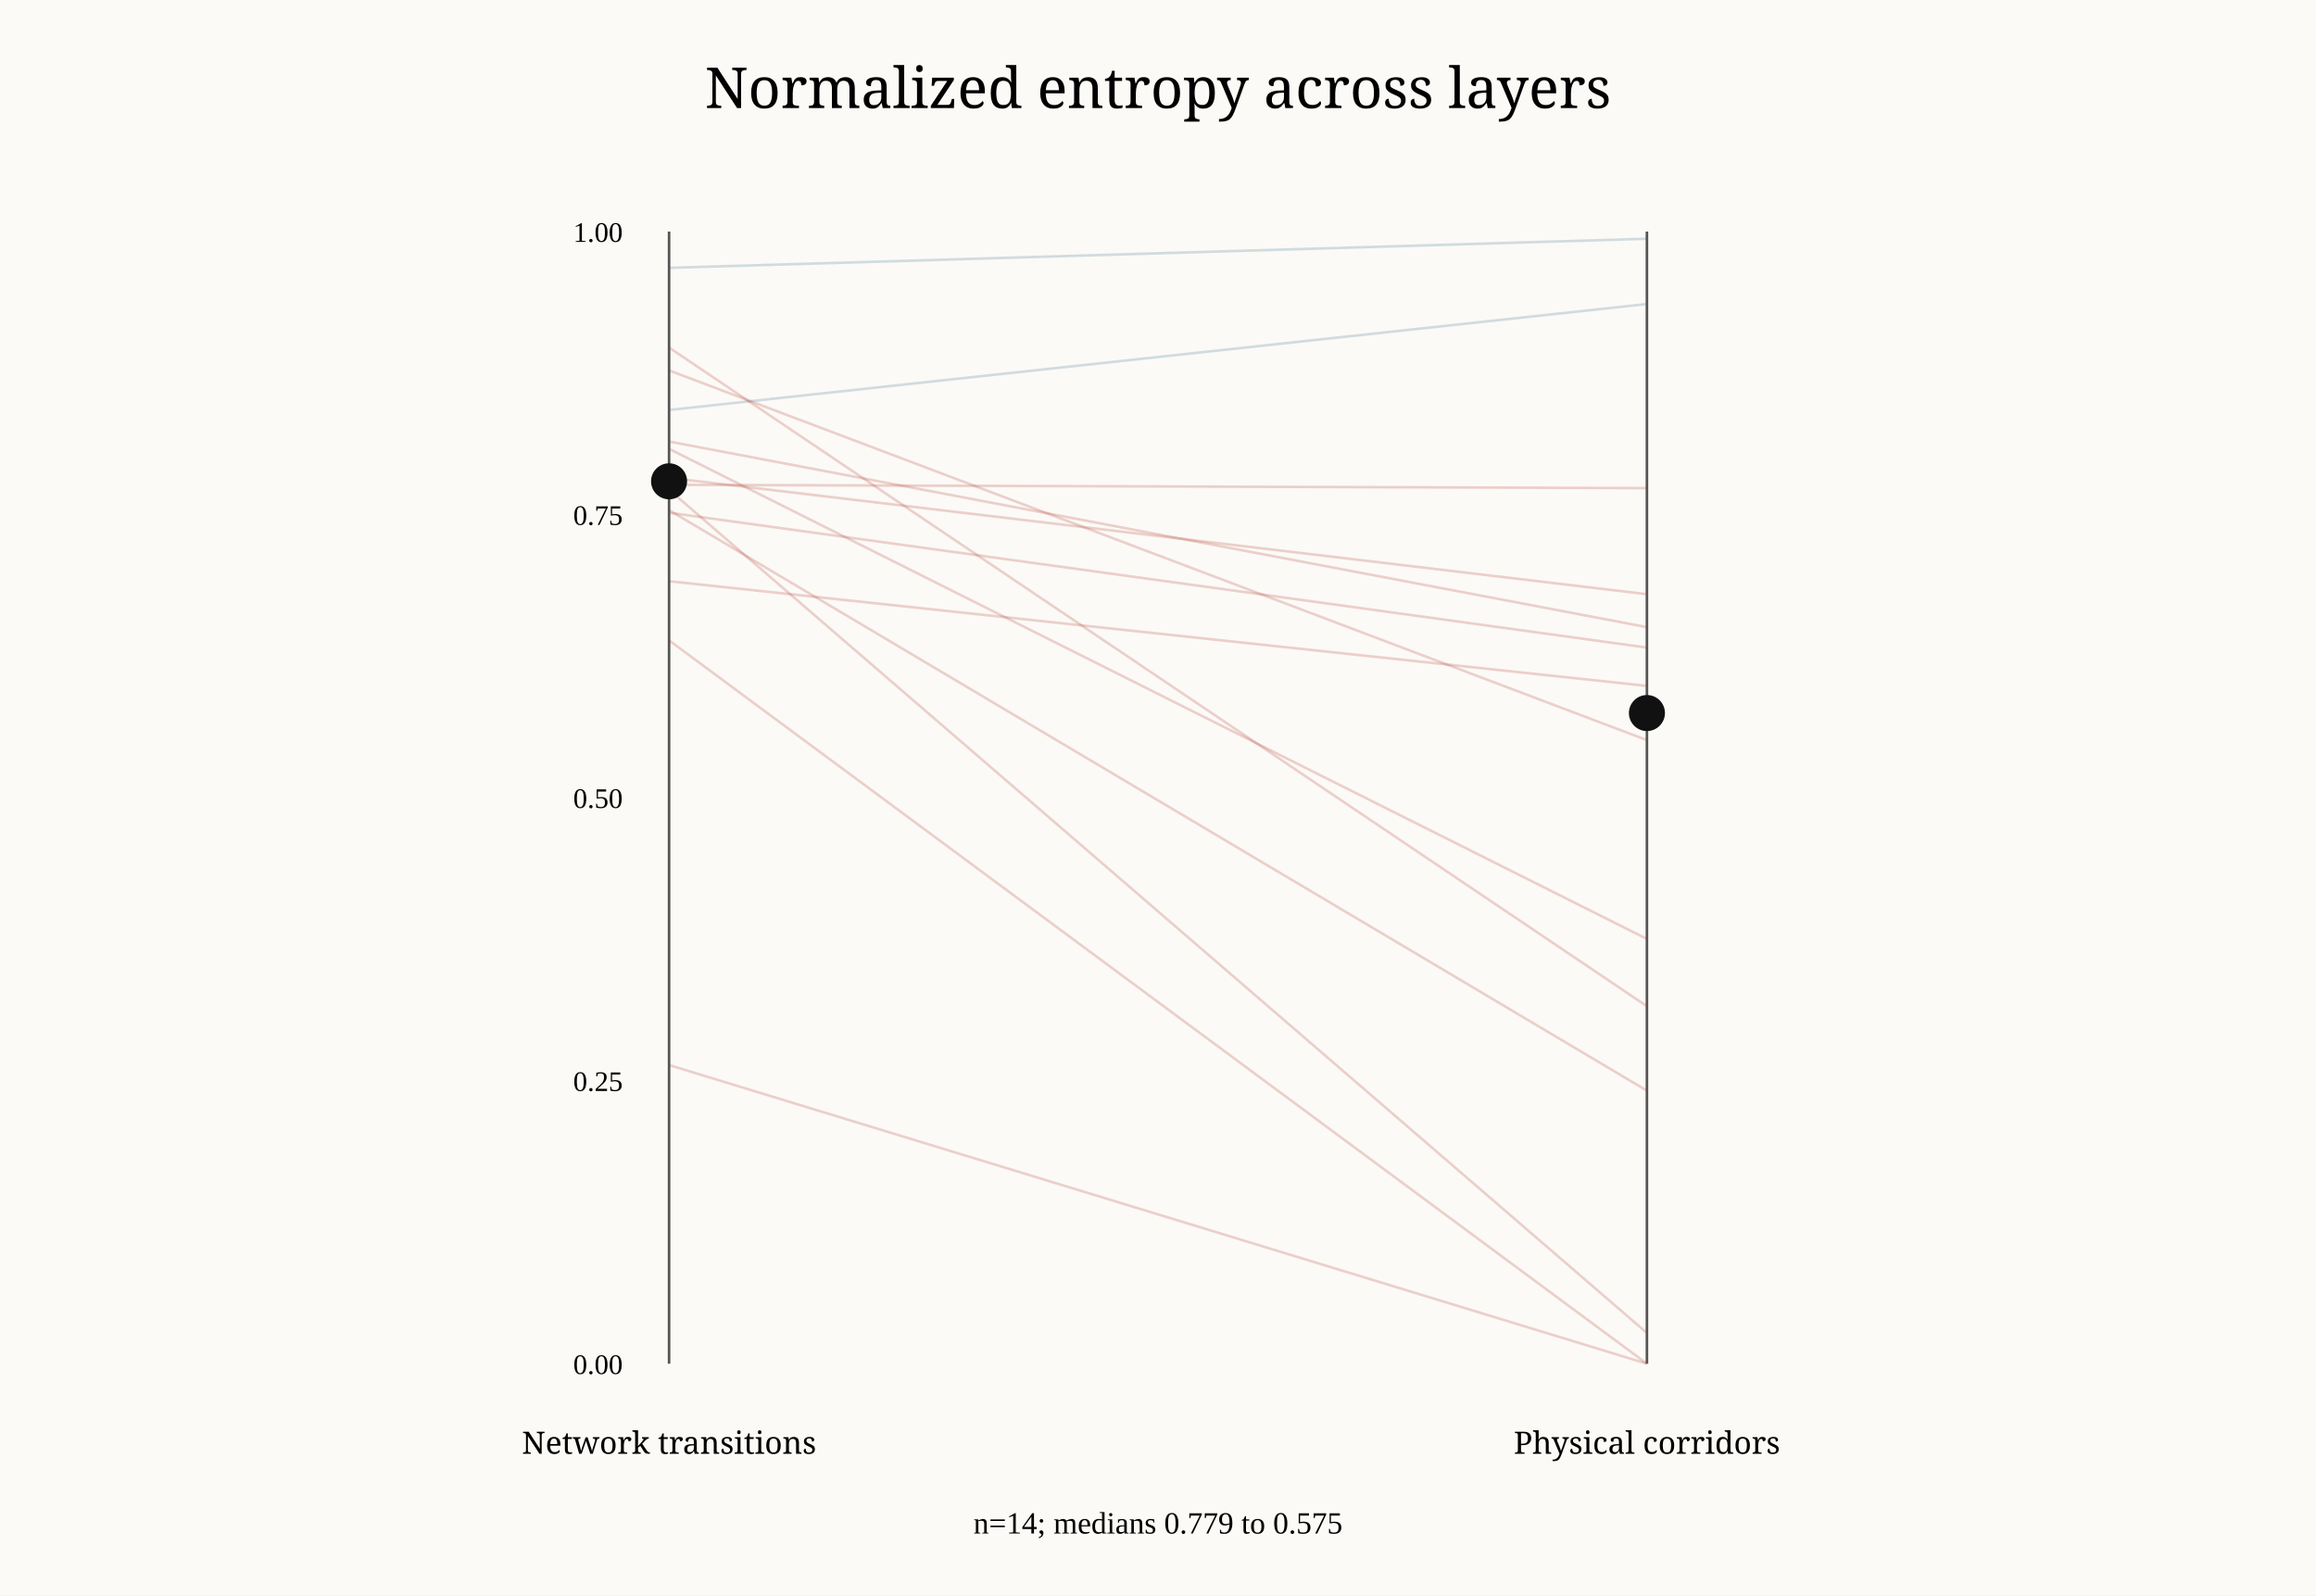
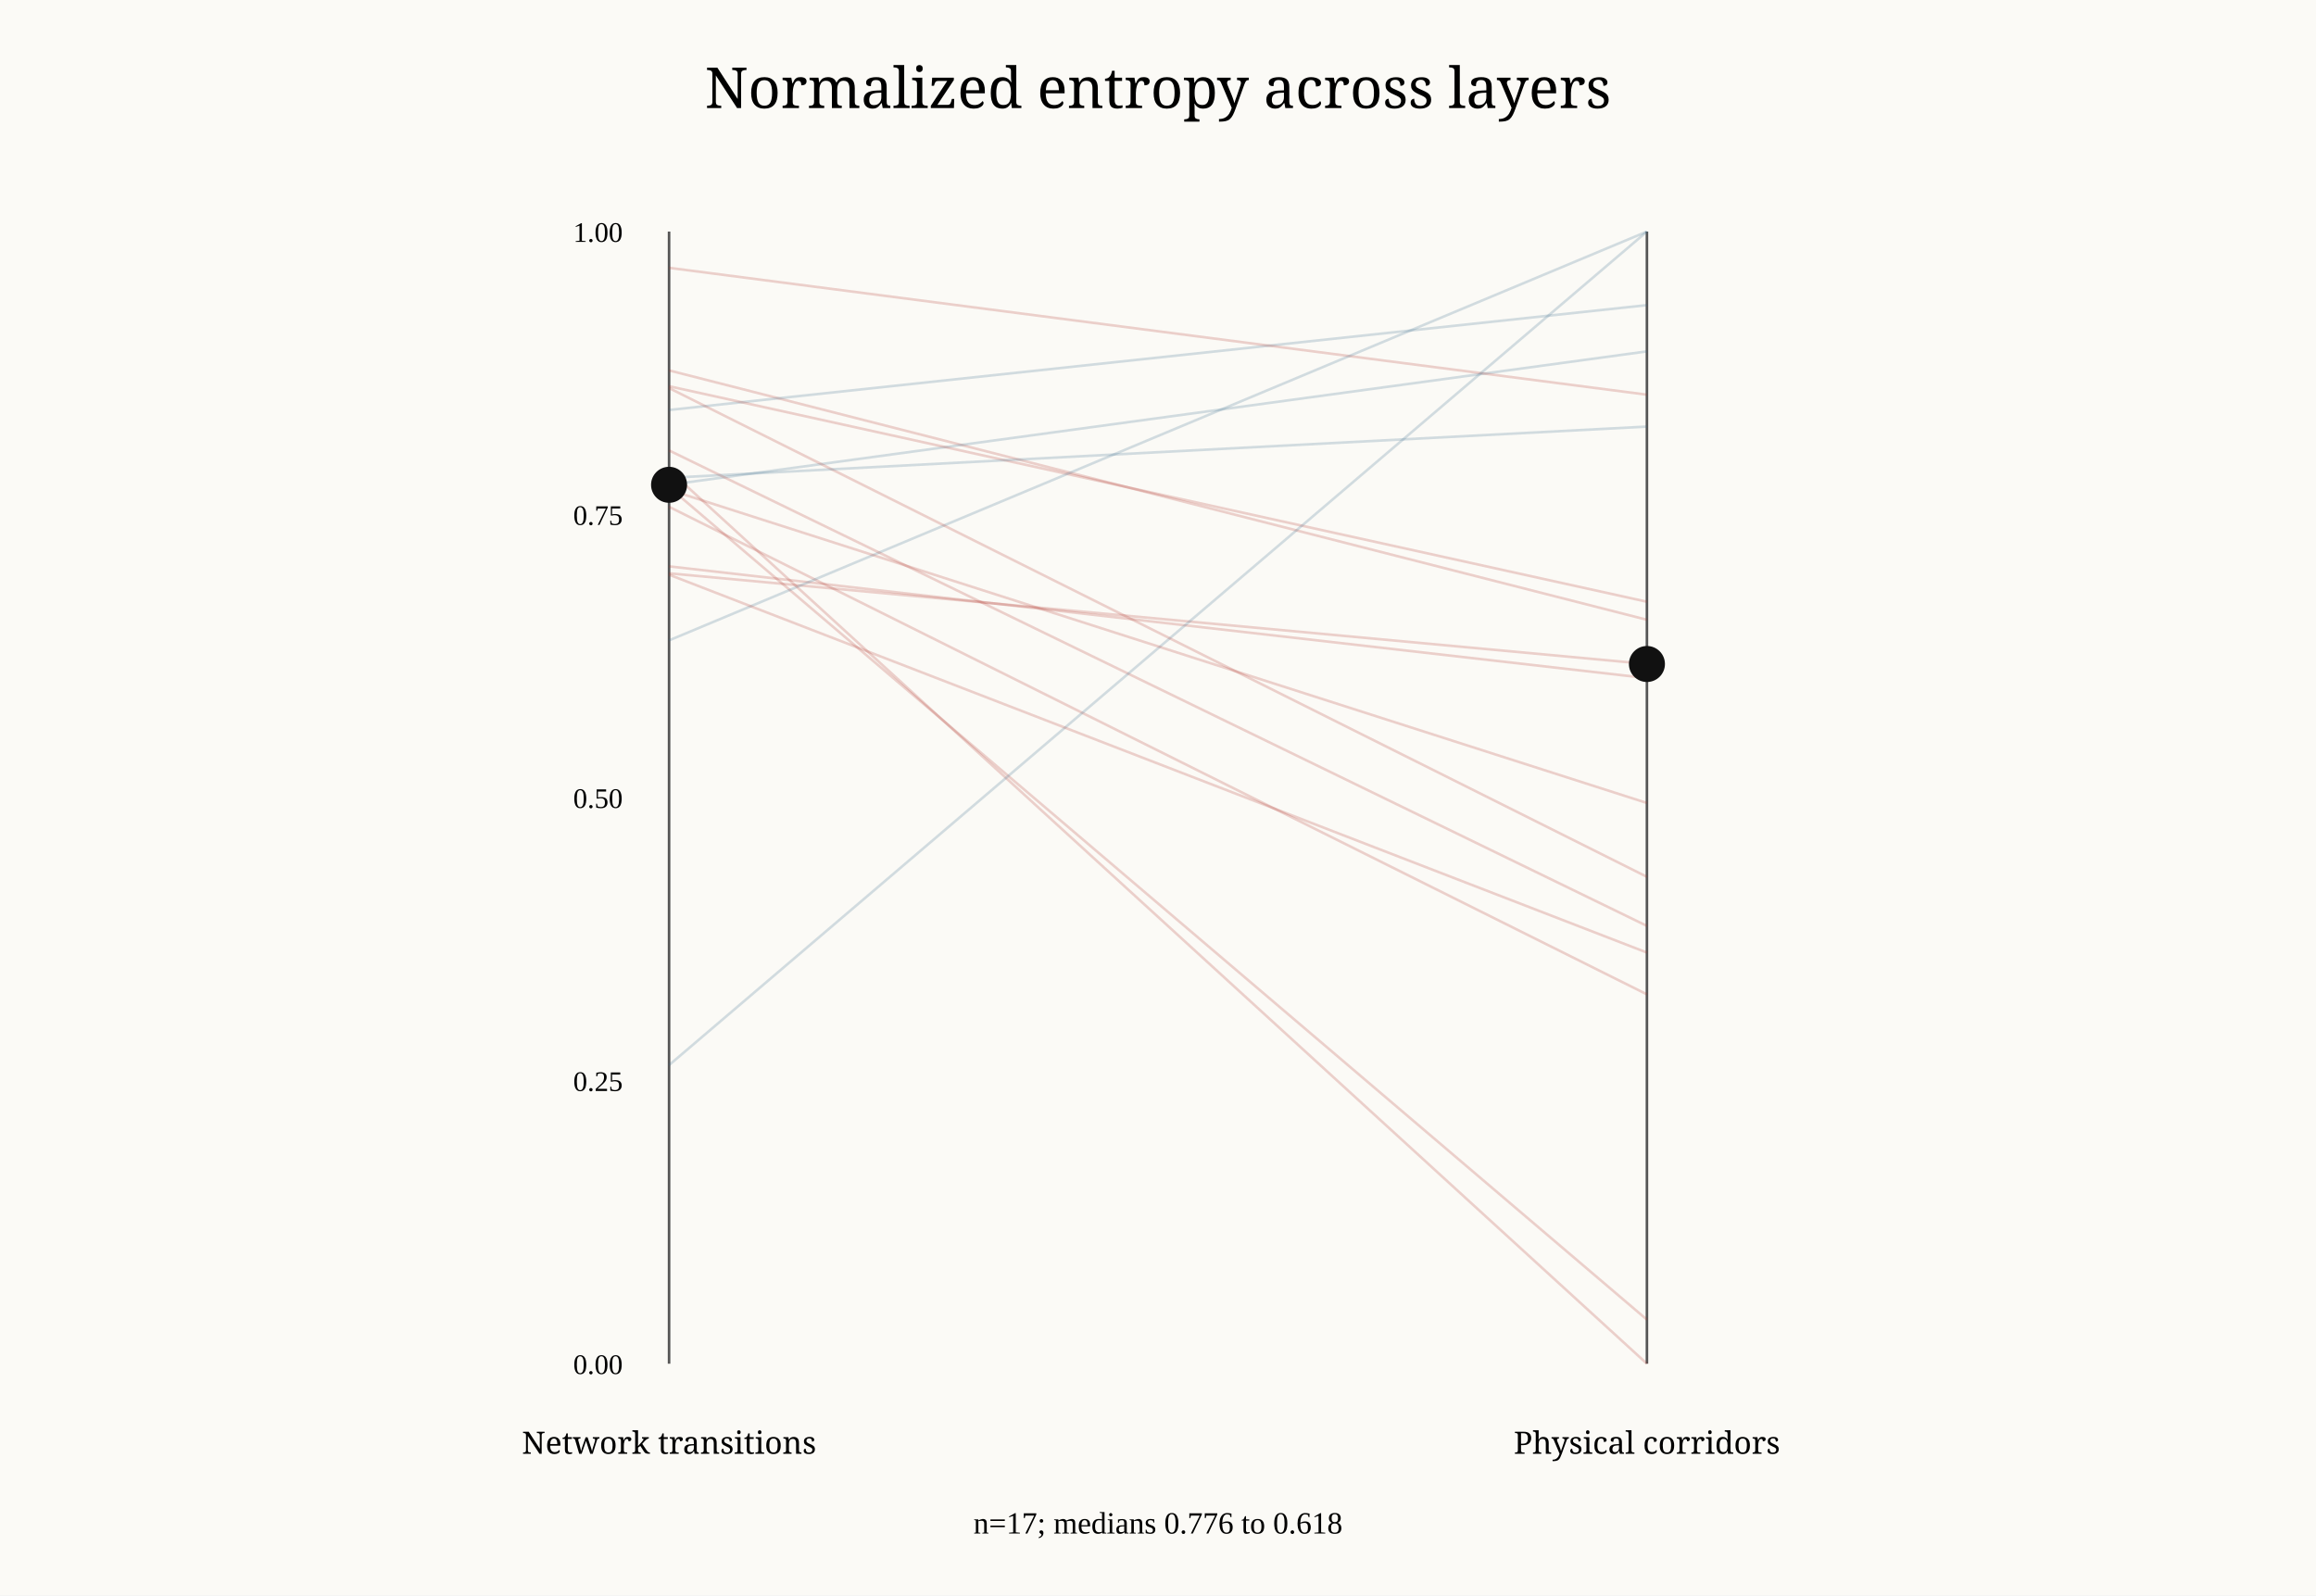
<svg xmlns="http://www.w3.org/2000/svg" width="900" height="620" viewBox="0 0 900 620">
  <rect width="100%" height="100%" fill="white" />
  <rect width="100%" height="100%" fill="#fbfaf6" />
  <text x="450" y="42" text-anchor="middle" font-size="22" font-family="Georgia">Normalized entropy across layers</text>
  <line x1="260" y1="90" x2="260" y2="530" stroke="#555" />
  <line x1="640" y1="90" x2="640" y2="530" stroke="#555" />
  <text x="260" y="565" text-anchor="middle" font-family="Georgia">Network transitions</text>
  <text x="640" y="565" text-anchor="middle" font-family="Georgia">Physical corridors</text>
  <text x="242" y="534.0" text-anchor="end" font-size="11">0.00</text>
  <text x="242" y="424.0" text-anchor="end" font-size="11">0.25</text>
  <text x="242" y="314.0" text-anchor="end" font-size="11">0.50</text>
  <text x="242" y="204.0" text-anchor="end" font-size="11">0.75</text>
  <text x="242" y="94.0" text-anchor="end" font-size="11">1.00</text>
-   <line x1="260" y1="198.27" x2="640" y2="423.88" stroke="#b23a2f" stroke-opacity="0.22" />
-   <line x1="260" y1="143.96" x2="640" y2="287.65" stroke="#b23a2f" stroke-opacity="0.22" />
-   <line x1="260" y1="188.42" x2="640" y2="189.70" stroke="#b23a2f" stroke-opacity="0.22" />
-   <line x1="260" y1="159.34" x2="640" y2="118.15" stroke="#3d6f8e" stroke-opacity="0.22" />
-   <line x1="260" y1="171.60" x2="640" y2="243.74" stroke="#b23a2f" stroke-opacity="0.22" />
-   <line x1="260" y1="225.89" x2="640" y2="266.58" stroke="#b23a2f" stroke-opacity="0.22" />
-   <line x1="260" y1="104.09" x2="640" y2="92.79" stroke="#3d6f8e" stroke-opacity="0.22" />
-   <line x1="260" y1="248.88" x2="640" y2="530.00" stroke="#b23a2f" stroke-opacity="0.22" />
-   <line x1="260" y1="174.45" x2="640" y2="364.92" stroke="#b23a2f" stroke-opacity="0.22" />
-   <line x1="260" y1="413.94" x2="640" y2="530.00" stroke="#b23a2f" stroke-opacity="0.22" />
-   <line x1="260" y1="135.08" x2="640" y2="391.07" stroke="#b23a2f" stroke-opacity="0.22" />
-   <line x1="260" y1="190.35" x2="640" y2="518.06" stroke="#b23a2f" stroke-opacity="0.22" />
-   <line x1="260" y1="199.27" x2="640" y2="251.69" stroke="#b23a2f" stroke-opacity="0.22" />
-   <line x1="260" y1="185.70" x2="640" y2="230.94" stroke="#b23a2f" stroke-opacity="0.22" />
-   <circle cx="260" cy="187.06" r="7" fill="#111" />
-   <circle cx="640" cy="277.12" r="7" fill="#111" />
-   <text x="450" y="596" text-anchor="middle" font-size="12">n=14; medians 0.779 to 0.575</text>
+   <line x1="260" y1="196.97" x2="640" y2="386.46" stroke="#b23a2f" stroke-opacity="0.22" />
+   <line x1="260" y1="189.36" x2="640" y2="512.88" stroke="#b23a2f" stroke-opacity="0.22" />
+   <line x1="260" y1="143.96" x2="640" y2="240.88" stroke="#b23a2f" stroke-opacity="0.22" />
+   <line x1="260" y1="188.42" x2="640" y2="136.56" stroke="#3d6f8e" stroke-opacity="0.22" />
+   <line x1="260" y1="159.34" x2="640" y2="118.58" stroke="#3d6f8e" stroke-opacity="0.22" />
+   <line x1="260" y1="150.11" x2="640" y2="233.87" stroke="#b23a2f" stroke-opacity="0.22" />
+   <line x1="260" y1="222.82" x2="640" y2="258.06" stroke="#b23a2f" stroke-opacity="0.22" />
+   <line x1="260" y1="104.09" x2="640" y2="153.40" stroke="#b23a2f" stroke-opacity="0.22" />
+   <line x1="260" y1="220.11" x2="640" y2="263.54" stroke="#b23a2f" stroke-opacity="0.22" />
+   <line x1="260" y1="248.88" x2="640" y2="90.00" stroke="#3d6f8e" stroke-opacity="0.22" />
+   <line x1="260" y1="175.06" x2="640" y2="359.86" stroke="#b23a2f" stroke-opacity="0.22" />
+   <line x1="260" y1="182.69" x2="640" y2="530.00" stroke="#b23a2f" stroke-opacity="0.22" />
+   <line x1="260" y1="413.94" x2="640" y2="90.00" stroke="#3d6f8e" stroke-opacity="0.22" />
+   <line x1="260" y1="150.82" x2="640" y2="340.78" stroke="#b23a2f" stroke-opacity="0.22" />
+   <line x1="260" y1="190.35" x2="640" y2="312.08" stroke="#b23a2f" stroke-opacity="0.22" />
+   <line x1="260" y1="223.35" x2="640" y2="370.22" stroke="#b23a2f" stroke-opacity="0.22" />
+   <line x1="260" y1="185.70" x2="640" y2="165.79" stroke="#3d6f8e" stroke-opacity="0.22" />
+   <circle cx="260" cy="188.42" r="7" fill="#111" />
+   <circle cx="640" cy="258.06" r="7" fill="#111" />
+   <text x="450" y="596" text-anchor="middle" font-size="12">n=17; medians 0.776 to 0.618</text>
</svg>
